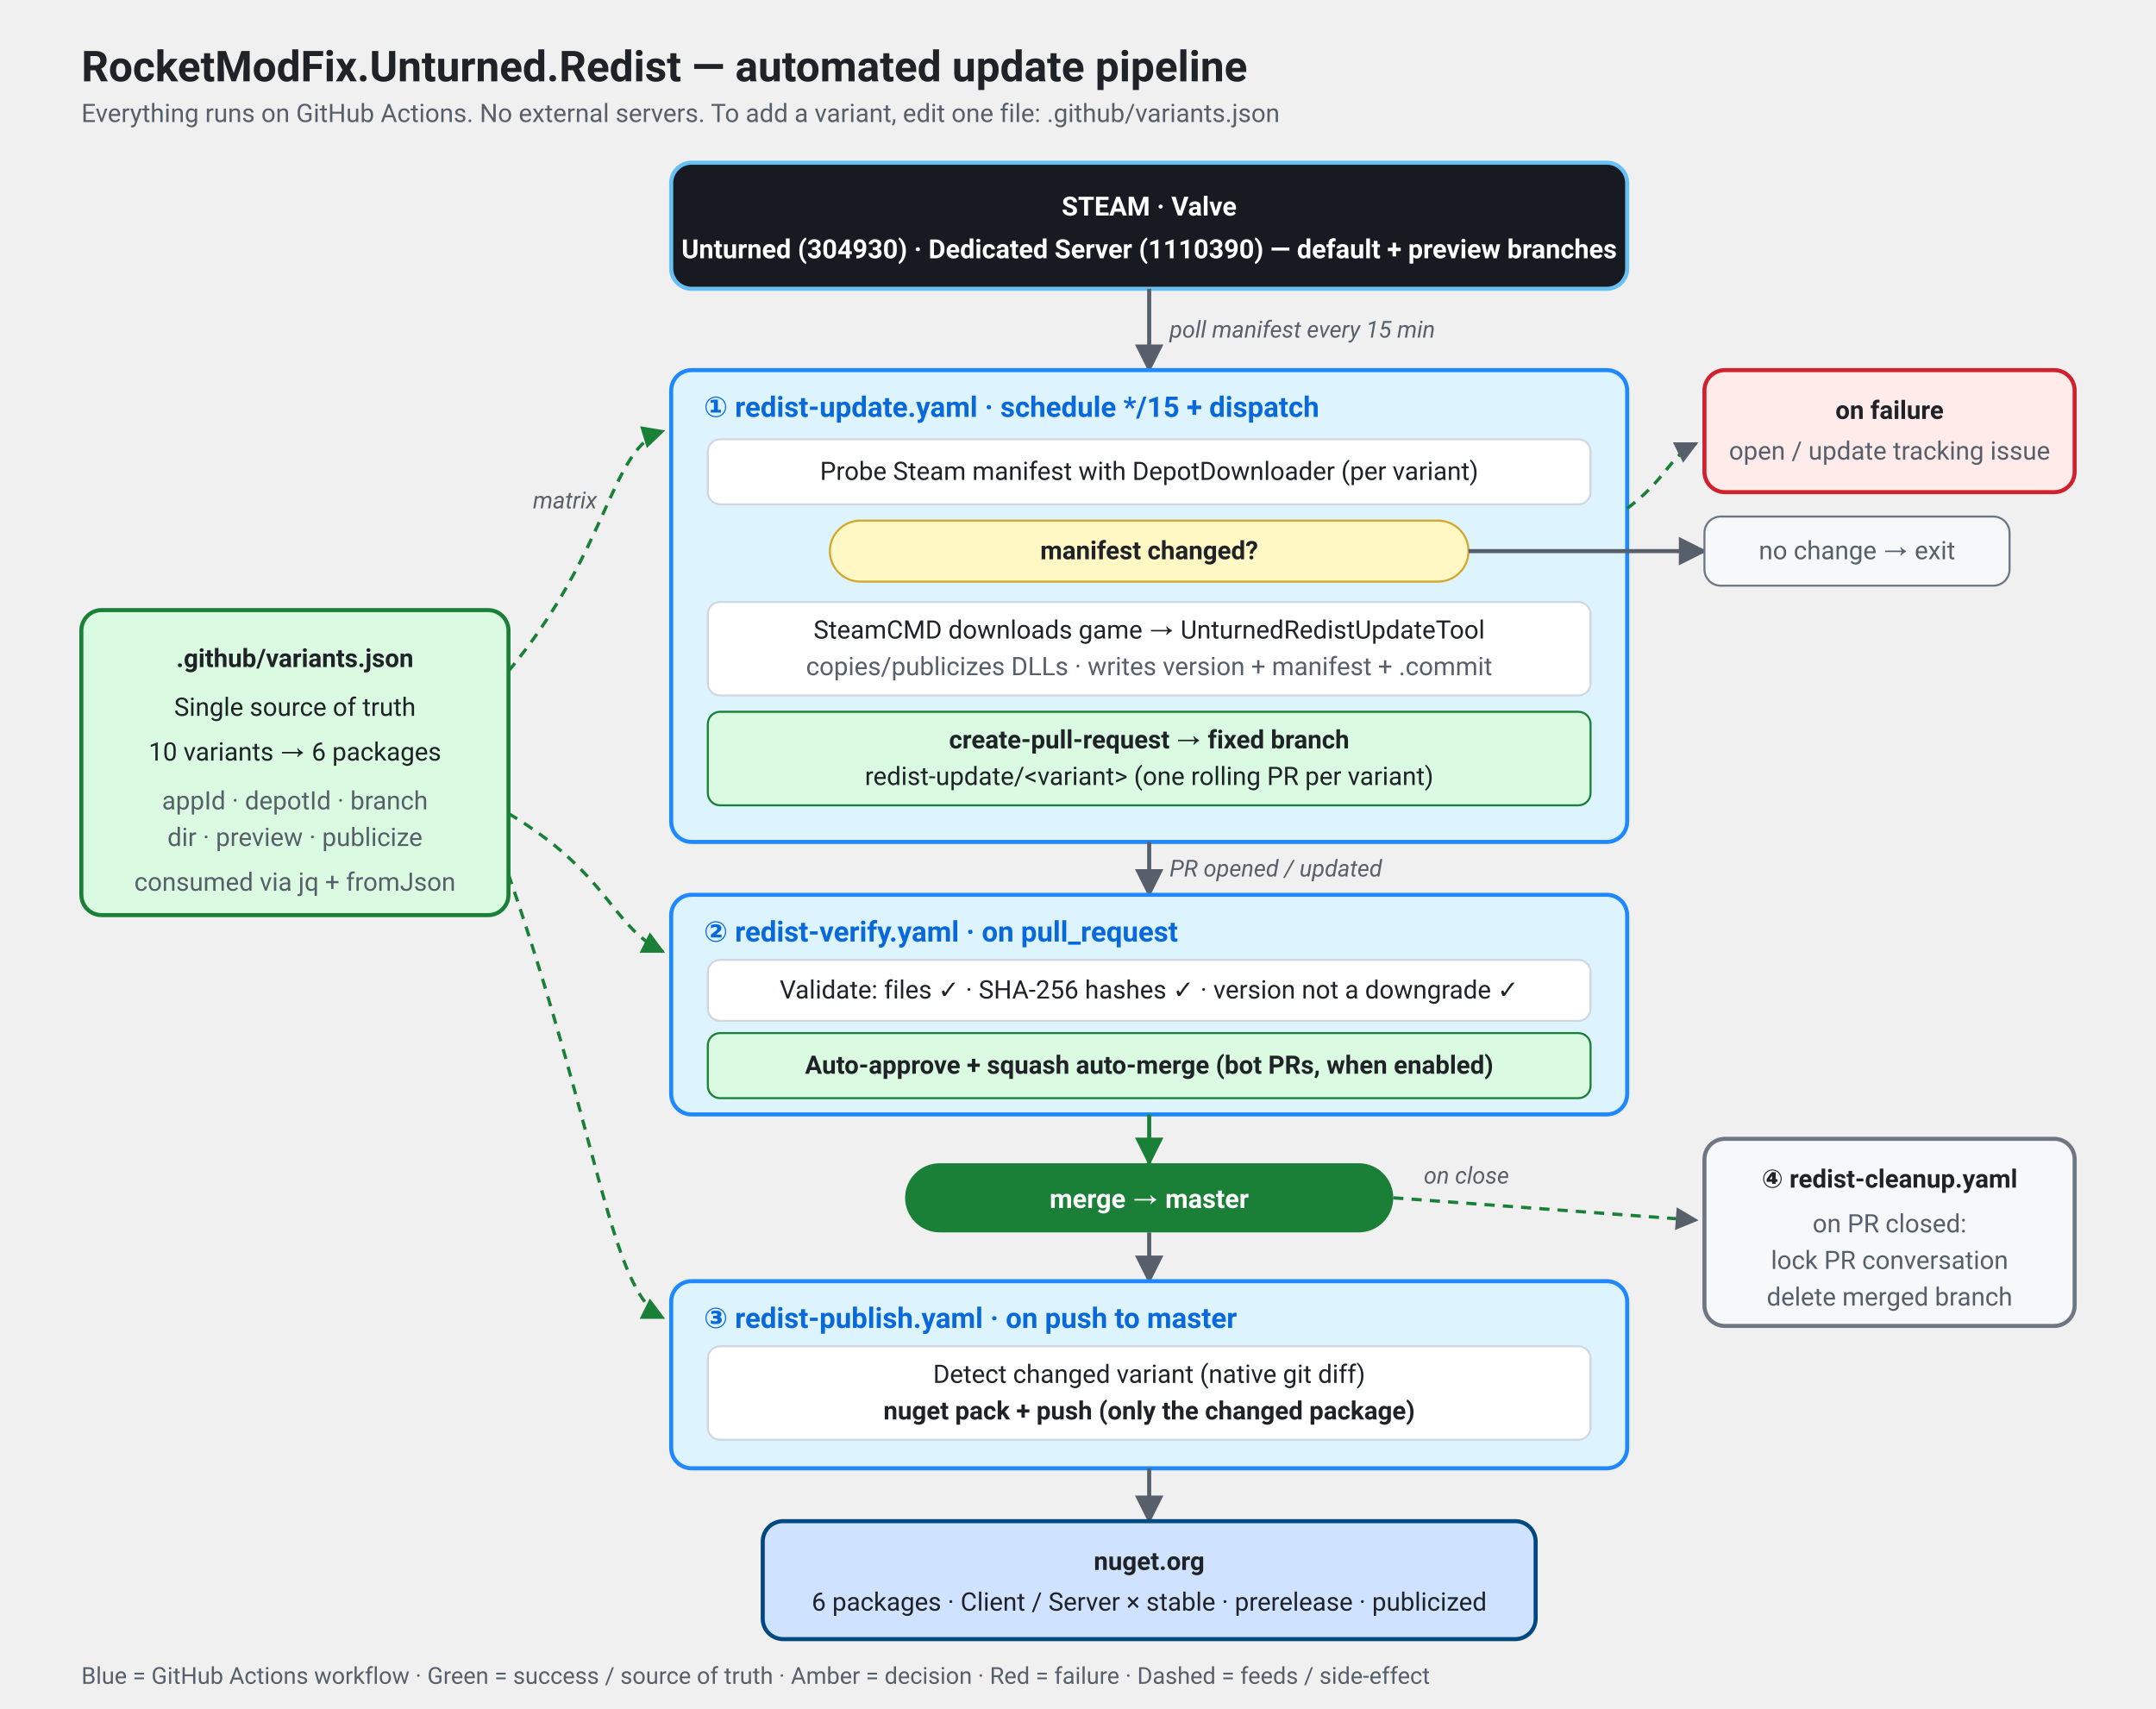
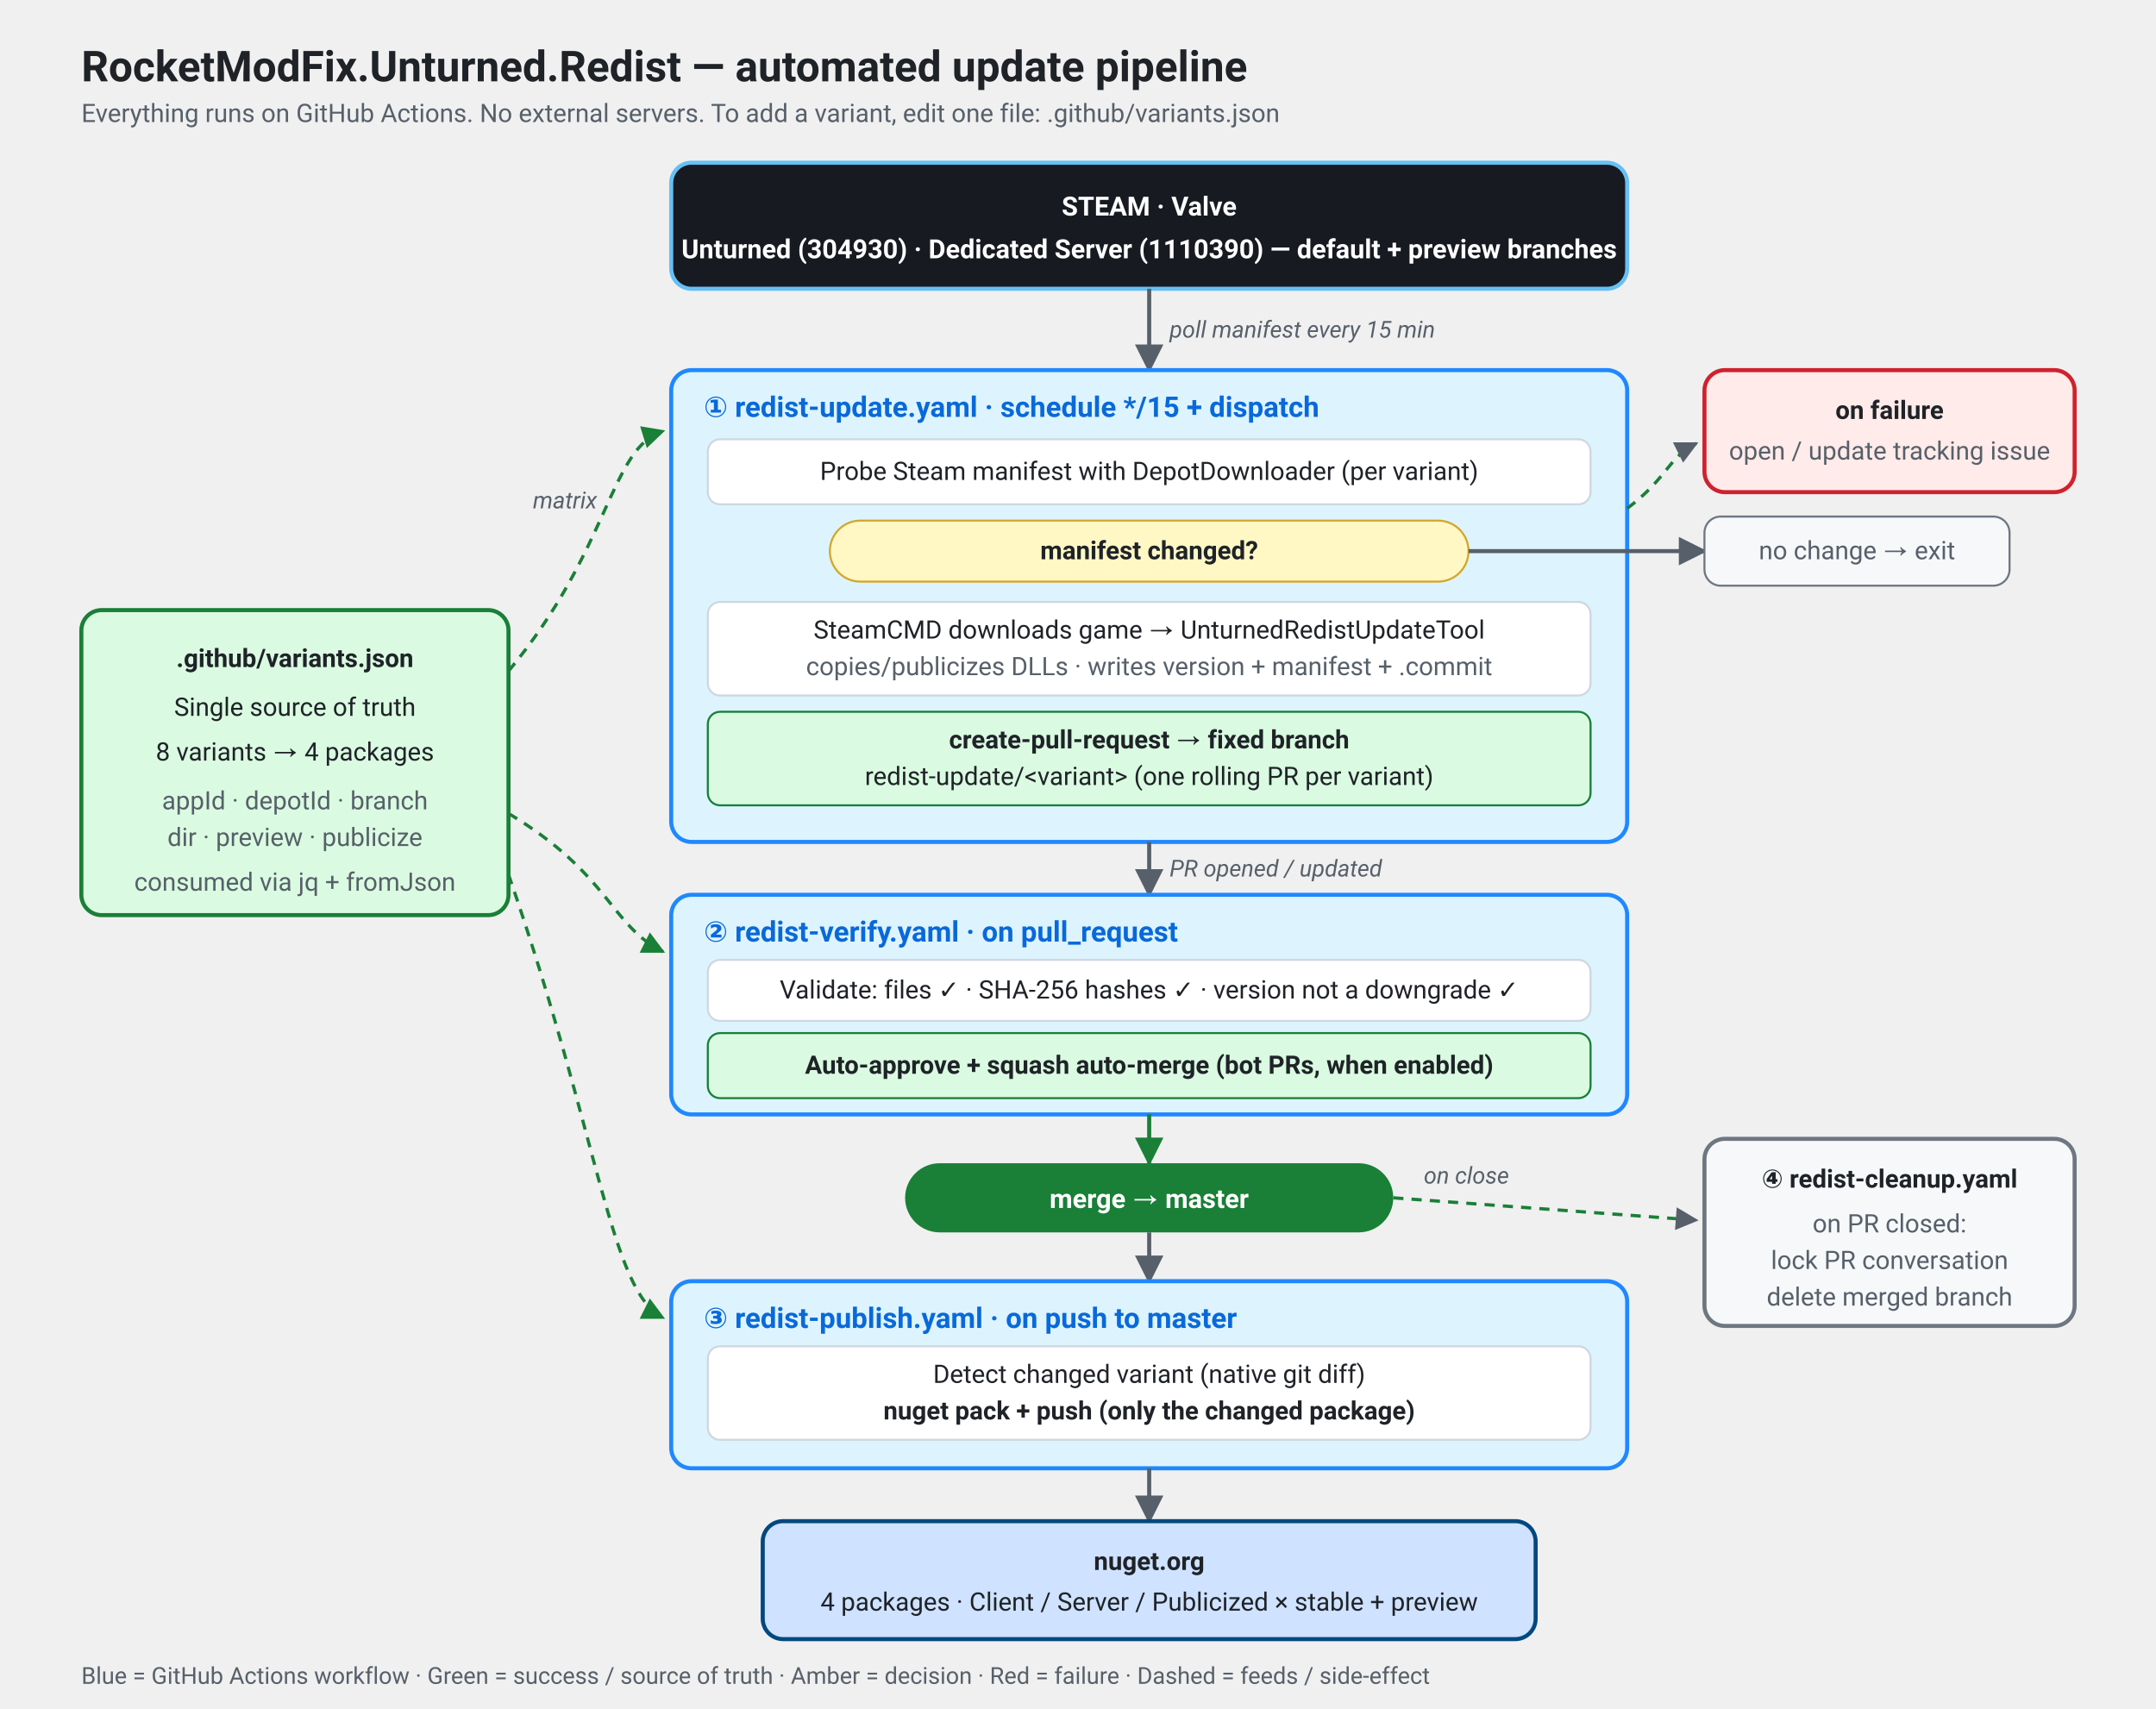
<svg xmlns="http://www.w3.org/2000/svg" width="1060" height="840" viewBox="0 0 1060 840" font-family="'Segoe UI',Roboto,Helvetica,Arial,sans-serif">
  <defs>
    <marker id="arrow" viewBox="0 0 10 10" refX="9" refY="5" markerWidth="7" markerHeight="7" orient="auto-start-reverse">
      <path d="M0,0 L10,5 L0,10 z" fill="#57606a" />
    </marker>
    <marker id="arrowGreen" viewBox="0 0 10 10" refX="9" refY="5" markerWidth="7" markerHeight="7" orient="auto-start-reverse">
      <path d="M0,0 L10,5 L0,10 z" fill="#1a7f37" />
    </marker>
    <style>
      .title{font-size:21px;font-weight:700;fill:#1f2328}
      .sub{font-size:12.5px;fill:#57606a}
      .wfhdr{font-size:14px;font-weight:700;fill:#0969da}
      .step{font-size:12.5px;fill:#1f2328}
      .stepb{font-size:12.5px;font-weight:600;fill:#1f2328}
      .white{font-size:13px;fill:#ffffff;font-weight:600}
      .lbl{font-size:11.5px;fill:#57606a;font-style:italic}
      .legend{font-size:11.5px;fill:#57606a}
      .edge{stroke:#57606a;stroke-width:2;fill:none}
      .edgeg{stroke:#1a7f37;stroke-width:2;fill:none}
      .dash{stroke:#1a7f37;stroke-width:1.6;fill:none;stroke-dasharray:5 4}
    </style>
  </defs>
  <text x="40" y="40" class="title">RocketModFix.Unturned.Redist — automated update pipeline</text>
  <text x="40" y="60" class="sub">Everything runs on GitHub Actions. No external servers. To add a variant, edit one file: .github/variants.json</text>
  <rect x="40" y="300" width="210" height="150" rx="10" fill="#dafbe1" stroke="#1a7f37" stroke-width="2" />
  <text x="145" y="328" text-anchor="middle" class="stepb" fill="#1a7f37">.github/variants.json</text>
  <text x="145" y="352" text-anchor="middle" class="step">Single source of truth</text>
-   <text x="145" y="374" text-anchor="middle" class="step">10 variants → 6 packages</text>
+   <text x="145" y="374" text-anchor="middle" class="step">8 variants → 4 packages</text>
  <text x="145" y="398" text-anchor="middle" class="sub">appId · depotId · branch</text>
  <text x="145" y="416" text-anchor="middle" class="sub">dir · preview · publicize</text>
  <text x="145" y="438" text-anchor="middle" class="sub">consumed via jq + fromJson</text>
  <path class="dash" d="M250,330 C300,270 300,220 326,212" marker-end="url(#arrowGreen)" />
  <path class="dash" d="M250,400 C300,430 300,455 326,468" marker-end="url(#arrowGreen)" />
  <path class="dash" d="M250,430 C295,560 300,635 326,648" marker-end="url(#arrowGreen)" />
  <text x="262" y="250" class="lbl">matrix</text>
  <rect x="330" y="80" width="470" height="62" rx="10" fill="#171a21" stroke="#66c0f4" stroke-width="2" />
  <text x="565" y="106" text-anchor="middle" class="white" fill="#66c0f4">STEAM · Valve</text>
  <text x="565" y="127" text-anchor="middle" class="white" font-weight="400">Unturned (304930) · Dedicated Server (1110390) — default + preview branches</text>
  <path class="edge" d="M565,142 L565,182" marker-end="url(#arrow)" />
  <text x="575" y="166" class="lbl">poll manifest every 15 min</text>
  <rect x="330" y="182" width="470" height="232" rx="10" fill="#ddf4ff" stroke="#2088ff" stroke-width="2" />
  <text x="346" y="205" class="wfhdr">① redist-update.yaml · schedule */15 + dispatch</text>
  <rect x="348" y="216" width="434" height="32" rx="6" fill="#ffffff" stroke="#d0d7de" />
  <text x="565" y="236" text-anchor="middle" class="step">Probe Steam manifest with DepotDownloader (per variant)</text>
  <rect x="408" y="256" width="314" height="30" rx="15" fill="#fff8c5" stroke="#d4a72c" />
  <text x="565" y="275" text-anchor="middle" class="stepb">manifest changed?</text>
  <rect x="348" y="296" width="434" height="46" rx="6" fill="#ffffff" stroke="#d0d7de" />
  <text x="565" y="314" text-anchor="middle" class="step">SteamCMD downloads game → UnturnedRedistUpdateTool</text>
  <text x="565" y="332" text-anchor="middle" class="sub">copies/publicizes DLLs · writes version + manifest + .commit</text>
  <rect x="348" y="350" width="434" height="46" rx="6" fill="#dafbe1" stroke="#1a7f37" />
  <text x="565" y="368" text-anchor="middle" class="stepb">create-pull-request → fixed branch</text>
  <text x="565" y="386" text-anchor="middle" class="step">redist-update/&lt;variant&gt;  (one rolling PR per variant)</text>
  <path class="edge" d="M722,271 L838,271" marker-end="url(#arrow)" />
  <rect x="838" y="254" width="150" height="34" rx="8" fill="#f6f8fa" stroke="#6e7781" />
  <text x="913" y="275" text-anchor="middle" class="sub">no change → exit</text>
  <path class="edge" d="M565,414 L565,440" marker-end="url(#arrow)" />
  <text x="575" y="431" class="lbl">PR opened / updated</text>
  <rect x="330" y="440" width="470" height="108" rx="10" fill="#ddf4ff" stroke="#2088ff" stroke-width="2" />
  <text x="346" y="463" class="wfhdr">② redist-verify.yaml · on pull_request</text>
  <rect x="348" y="472" width="434" height="30" rx="6" fill="#ffffff" stroke="#d0d7de" />
  <text x="565" y="491" text-anchor="middle" class="step">Validate: files ✓ · SHA-256 hashes ✓ · version not a downgrade ✓</text>
  <rect x="348" y="508" width="434" height="32" rx="6" fill="#dafbe1" stroke="#1a7f37" />
  <text x="565" y="528" text-anchor="middle" class="stepb">Auto-approve + squash auto-merge  (bot PRs, when enabled)</text>
  <path class="edgeg" d="M565,548 L565,572" marker-end="url(#arrowGreen)" />
  <rect x="445" y="572" width="240" height="34" rx="17" fill="#1a7f37" />
  <text x="565" y="594" text-anchor="middle" class="white">merge → master</text>
  <path class="edge" d="M565,606 L565,630" marker-end="url(#arrow)" />
  <rect x="330" y="630" width="470" height="92" rx="10" fill="#ddf4ff" stroke="#2088ff" stroke-width="2" />
  <text x="346" y="653" class="wfhdr">③ redist-publish.yaml · on push to master</text>
  <rect x="348" y="662" width="434" height="46" rx="6" fill="#ffffff" stroke="#d0d7de" />
  <text x="565" y="680" text-anchor="middle" class="step">Detect changed variant (native git diff)</text>
  <text x="565" y="698" text-anchor="middle" class="stepb">nuget pack + push  (only the changed package)</text>
  <path class="edge" d="M565,722 L565,748" marker-end="url(#arrow)" />
  <rect x="375" y="748" width="380" height="58" rx="10" fill="#cfe2ff" stroke="#004880" stroke-width="2" />
  <text x="565" y="772" text-anchor="middle" class="stepb" fill="#004880">nuget.org</text>
-   <text x="565" y="792" text-anchor="middle" class="step">6 packages · Client / Server × stable · prerelease · publicized</text>
+   <text x="565" y="792" text-anchor="middle" class="step">4 packages · Client / Server / Publicized × stable + preview</text>
  <rect x="838" y="560" width="182" height="92" rx="10" fill="#f6f8fa" stroke="#6e7781" stroke-width="2" />
  <text x="929" y="584" text-anchor="middle" class="stepb">④ redist-cleanup.yaml</text>
  <text x="929" y="606" text-anchor="middle" class="sub">on PR closed:</text>
  <text x="929" y="624" text-anchor="middle" class="sub">lock PR conversation</text>
  <text x="929" y="642" text-anchor="middle" class="sub">delete merged branch</text>
  <path class="dash" d="M685,589 L834,600" stroke="#6e7781" marker-end="url(#arrow)" />
  <text x="700" y="582" class="lbl">on close</text>
  <rect x="838" y="182" width="182" height="60" rx="10" fill="#ffebe9" stroke="#cf222e" stroke-width="2" />
  <text x="929" y="206" text-anchor="middle" class="stepb" fill="#cf222e">on failure</text>
  <text x="929" y="226" text-anchor="middle" class="sub">open / update tracking issue</text>
  <path class="dash" d="M800,250 C820,235 820,225 834,218" stroke="#cf222e" marker-end="url(#arrow)" />
  <text x="40" y="828" class="legend">Blue = GitHub Actions workflow   ·   Green = success / source of truth   ·   Amber = decision   ·   Red = failure   ·   Dashed = feeds / side-effect</text>
</svg>
